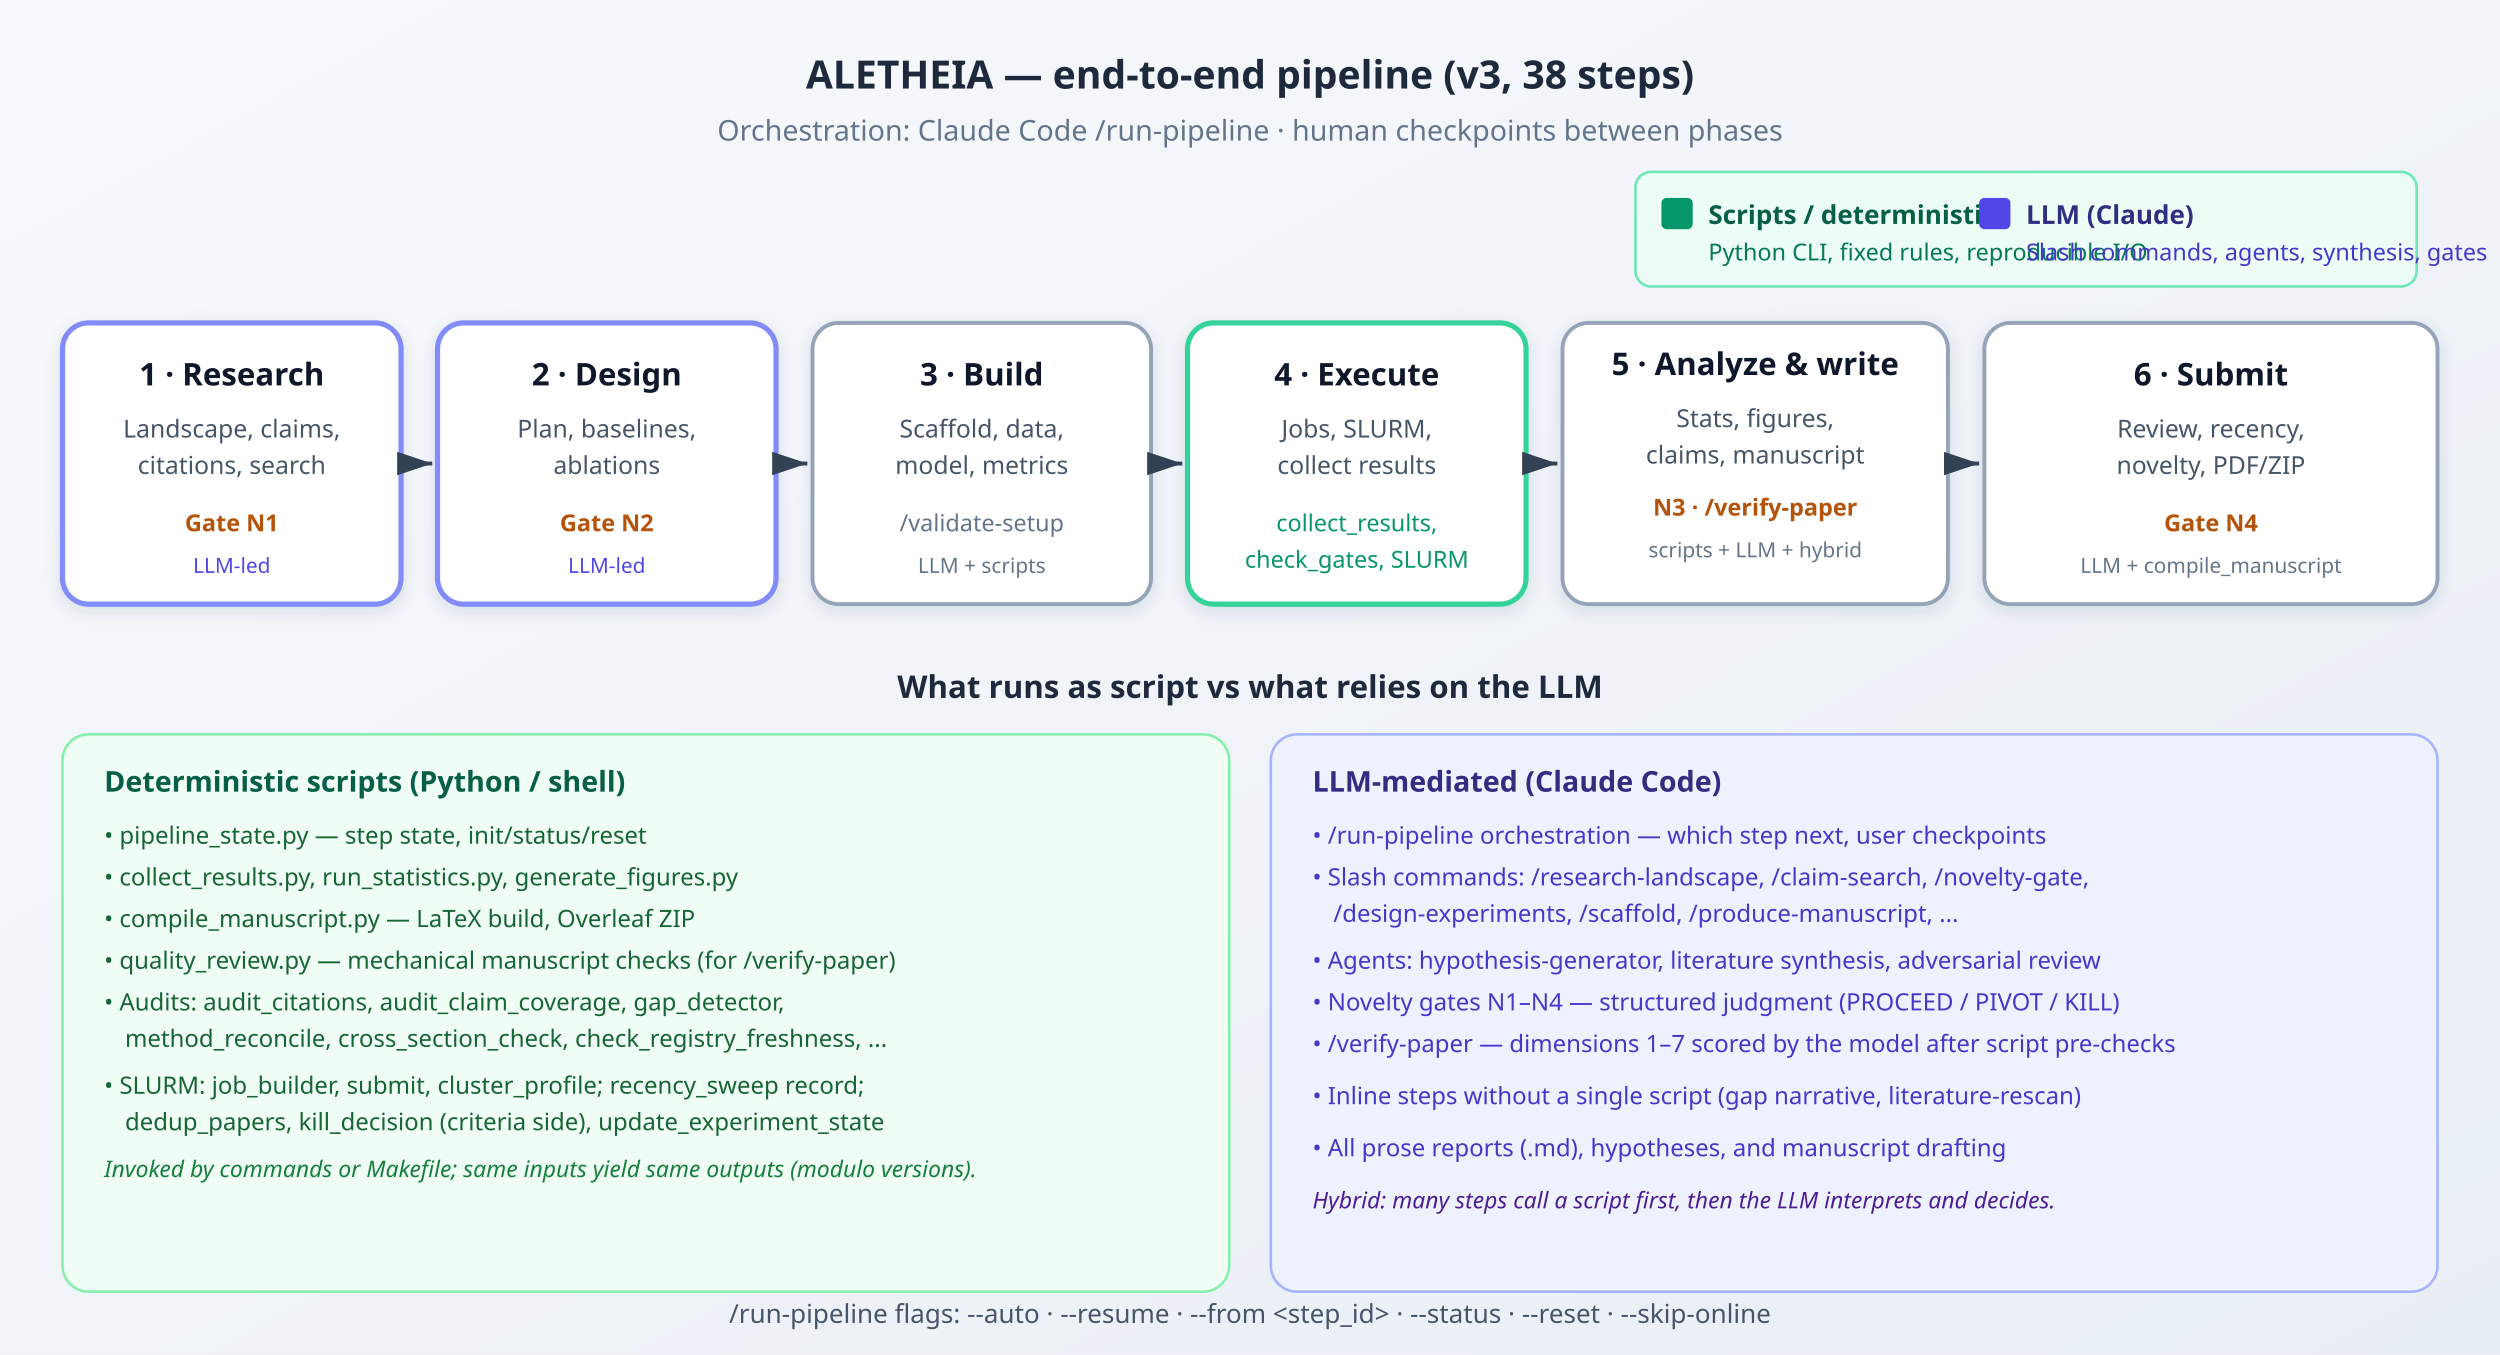
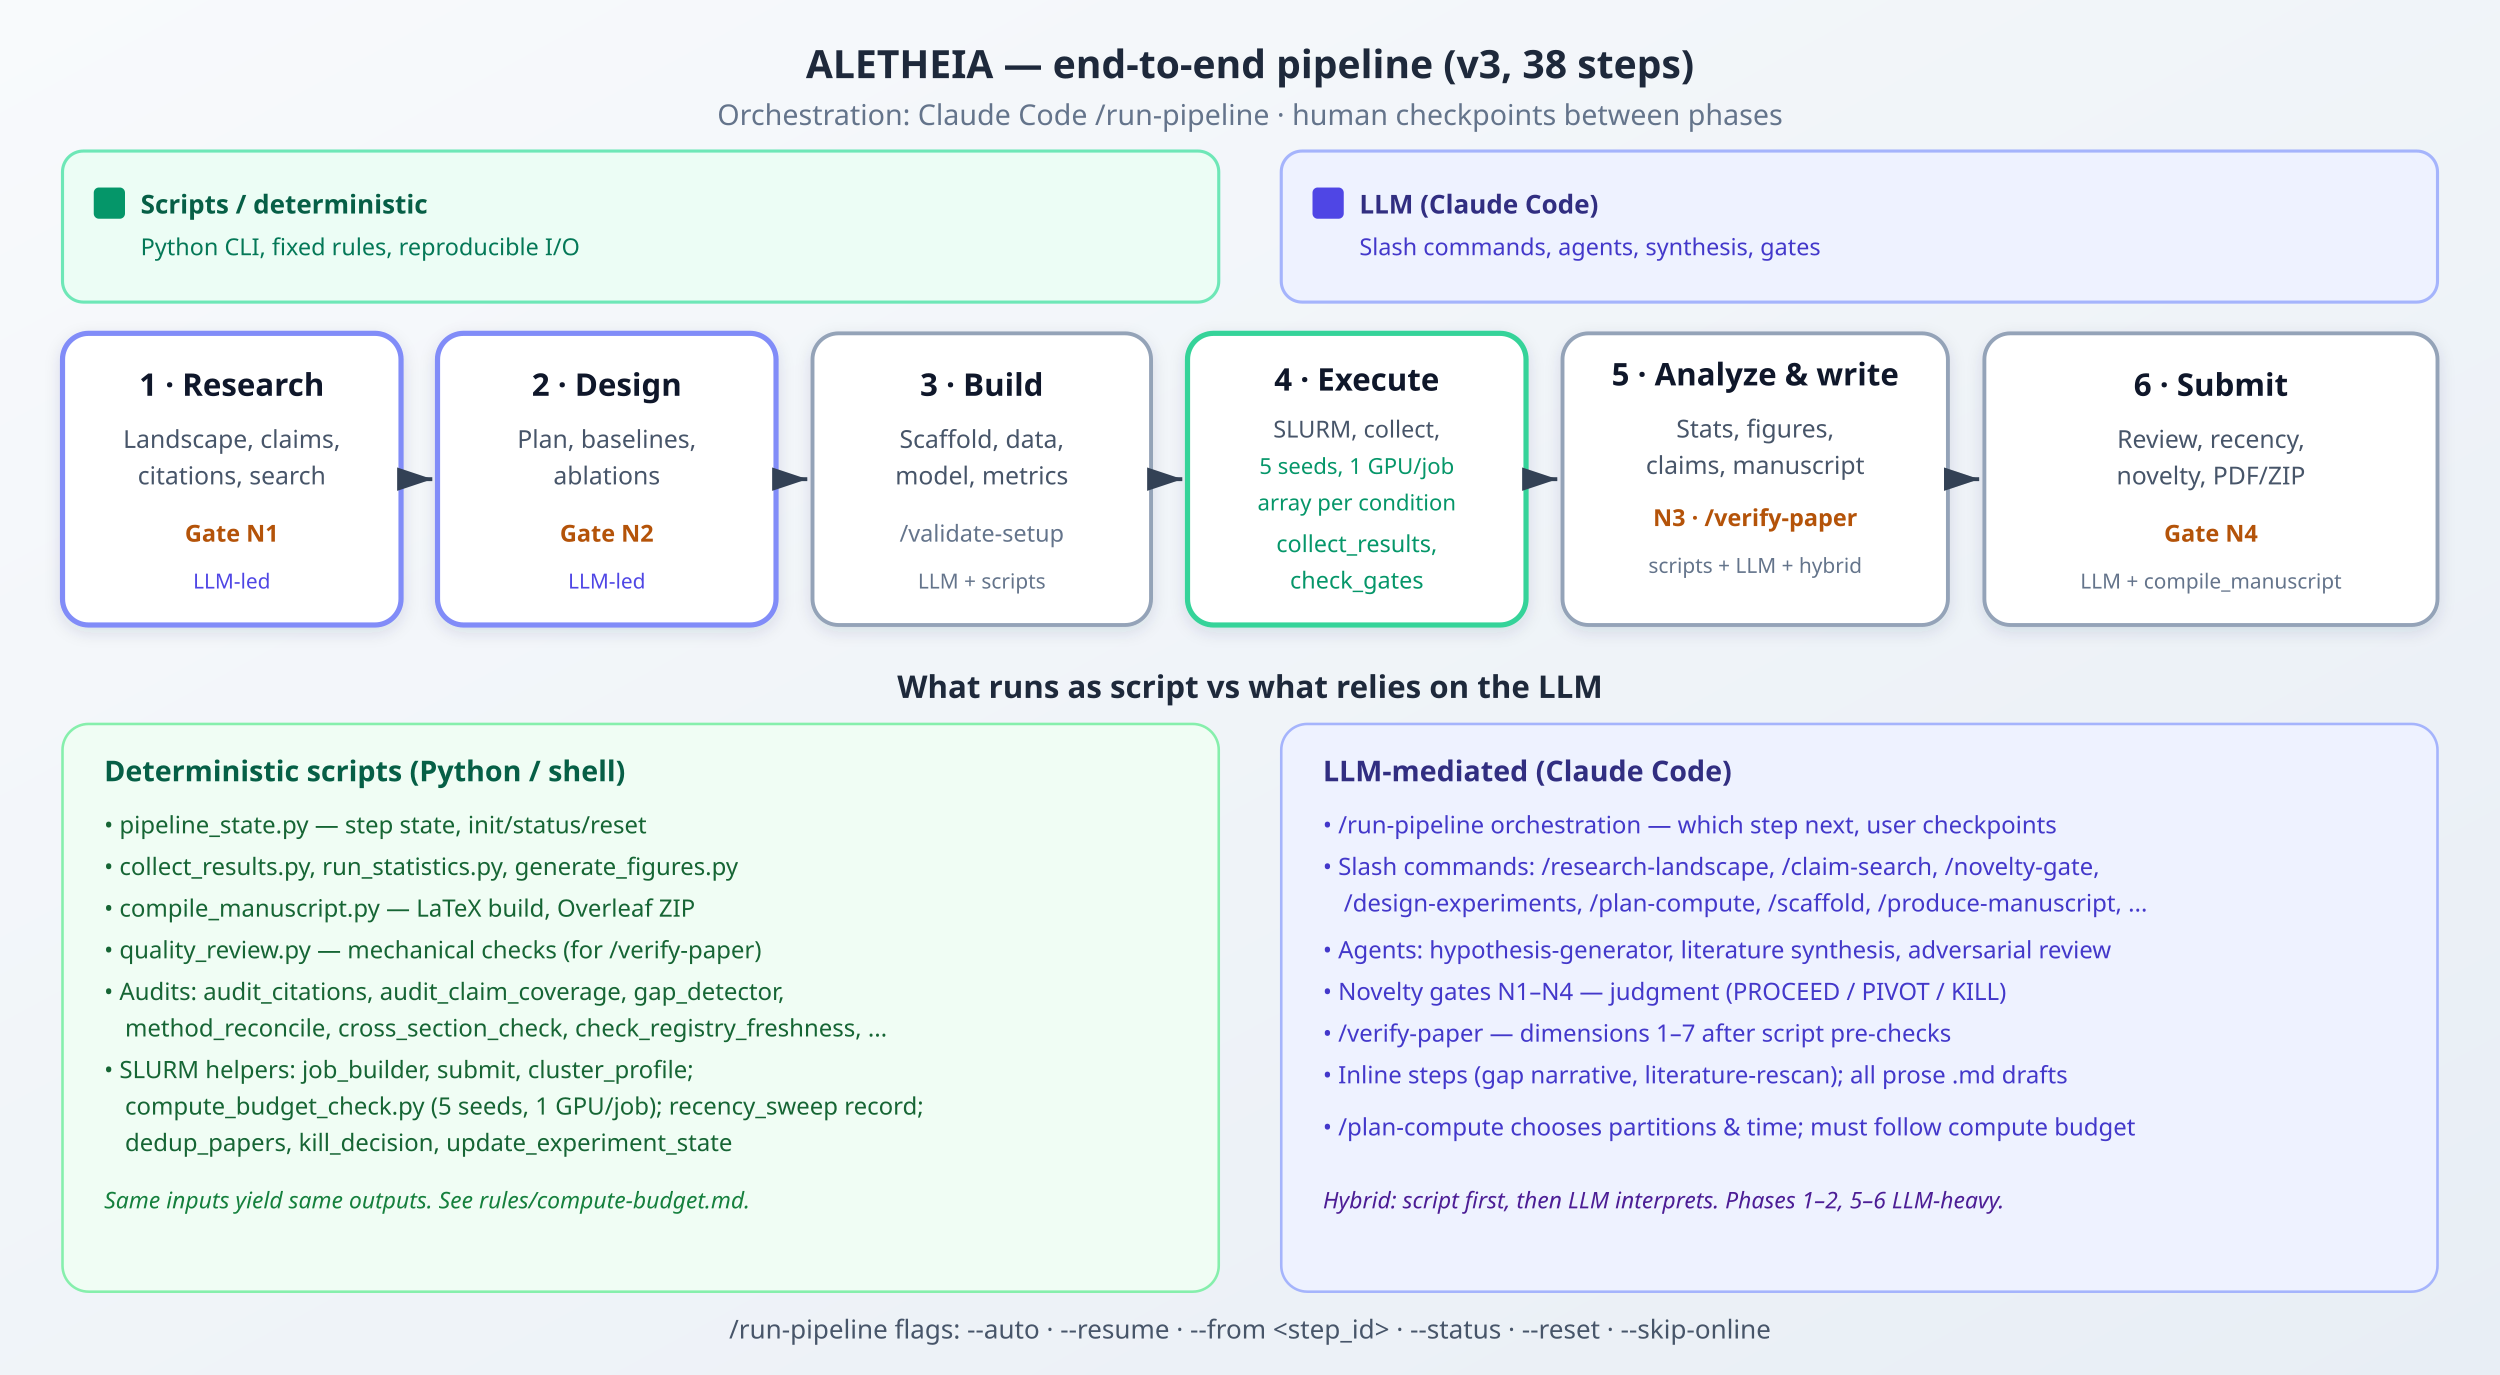
- <svg xmlns="http://www.w3.org/2000/svg" viewBox="0 0 960 520" width="960" height="520" role="img" aria-labelledby="title desc">
+ <svg xmlns="http://www.w3.org/2000/svg" viewBox="0 0 960 528" width="960" height="528" role="img" aria-labelledby="title desc">
  <defs>
    <linearGradient id="bg" x1="0%" y1="0%" x2="100%" y2="100%">
      <stop offset="0%" stop-color="#f8fafc" />
      <stop offset="100%" stop-color="#e8eef5" />
    </linearGradient>
    <filter id="shadow" x="-20%" y="-20%" width="140%" height="140%">
      <feDropShadow dx="0" dy="2" stdDeviation="3" flood-color="#1e3a5f" flood-opacity="0.12" />
    </filter>
    <marker id="arrow" markerWidth="10" markerHeight="10" refX="9" refY="3" orient="auto">
      <path d="M0,0 L0,6 L9,3 z" fill="#334155" />
    </marker>
  </defs>
  <rect width="100%" height="100%" fill="url(#bg)" />
-   <text x="480" y="34" text-anchor="middle" font-family="Segoe UI, system-ui, sans-serif" font-size="15" font-weight="600" fill="#1e293b">ALETHEIA — end-to-end pipeline (v3, 38 steps)</text>
-   <text x="480" y="54" text-anchor="middle" font-family="Segoe UI, system-ui, sans-serif" font-size="11" fill="#64748b">Orchestration: Claude Code /run-pipeline · human checkpoints between phases</text>
-   <rect x="628" y="66" width="300" height="44" rx="6" fill="#ecfdf5" stroke="#6ee7b7" stroke-width="1" />
-   <rect x="638" y="76" width="12" height="12" rx="2" fill="#059669" />
-   <text x="656" y="86" font-family="Segoe UI, system-ui, sans-serif" font-size="10" font-weight="600" fill="#065f46">Scripts / deterministic</text>
-   <text x="656" y="100" font-family="Segoe UI, system-ui, sans-serif" font-size="9" fill="#047857">Python CLI, fixed rules, reproducible I/O</text>
-   <rect x="760" y="76" width="12" height="12" rx="2" fill="#4f46e5" />
-   <text x="778" y="86" font-family="Segoe UI, system-ui, sans-serif" font-size="10" font-weight="600" fill="#312e81">LLM (Claude)</text>
-   <text x="778" y="100" font-family="Segoe UI, system-ui, sans-serif" font-size="9" fill="#4338ca">Slash commands, agents, synthesis, gates</text>
+   <text x="480" y="30" text-anchor="middle" font-family="Segoe UI, system-ui, sans-serif" font-size="15" font-weight="600" fill="#1e293b">ALETHEIA — end-to-end pipeline (v3, 38 steps)</text>
+   <text x="480" y="48" text-anchor="middle" font-family="Segoe UI, system-ui, sans-serif" font-size="11" fill="#64748b">Orchestration: Claude Code /run-pipeline · human checkpoints between phases</text>
+   <rect x="24" y="58" width="444" height="58" rx="8" fill="#ecfdf5" stroke="#6ee7b7" stroke-width="1.2" />
+   <rect x="36" y="72" width="12" height="12" rx="2" fill="#059669" />
+   <text x="54" y="82" font-family="Segoe UI, system-ui, sans-serif" font-size="10" font-weight="600" fill="#065f46">Scripts / deterministic</text>
+   <text x="54" y="98" font-family="Segoe UI, system-ui, sans-serif" font-size="9" fill="#047857">Python CLI, fixed rules, reproducible I/O</text>
+   <rect x="492" y="58" width="444" height="58" rx="8" fill="#eef2ff" stroke="#a5b4fc" stroke-width="1.2" />
+   <rect x="504" y="72" width="12" height="12" rx="2" fill="#4f46e5" />
+   <text x="522" y="82" font-family="Segoe UI, system-ui, sans-serif" font-size="10" font-weight="600" fill="#312e81">LLM (Claude Code)</text>
+   <text x="522" y="98" font-family="Segoe UI, system-ui, sans-serif" font-size="9" fill="#4338ca">Slash commands, agents, synthesis, gates</text>
  <g font-family="Segoe UI, system-ui, sans-serif">
-     <rect x="24" y="124" width="130" height="108" rx="10" fill="#ffffff" filter="url(#shadow)" stroke="#818cf8" stroke-width="2" />
-     <text x="89" y="148" text-anchor="middle" font-size="12" font-weight="700" fill="#0f172a">1 · Research</text>
-     <text x="89" y="168" text-anchor="middle" font-size="9.5" fill="#475569">Landscape, claims,</text>
-     <text x="89" y="182" text-anchor="middle" font-size="9.5" fill="#475569">citations, search</text>
-     <text x="89" y="204" text-anchor="middle" font-size="9" font-weight="600" fill="#b45309">Gate N1</text>
-     <text x="89" y="220" text-anchor="middle" font-size="8" fill="#4f46e5">LLM-led</text>
-     <rect x="168" y="124" width="130" height="108" rx="10" fill="#ffffff" filter="url(#shadow)" stroke="#818cf8" stroke-width="2" />
-     <text x="233" y="148" text-anchor="middle" font-size="12" font-weight="700" fill="#0f172a">2 · Design</text>
-     <text x="233" y="168" text-anchor="middle" font-size="9.5" fill="#475569">Plan, baselines,</text>
-     <text x="233" y="182" text-anchor="middle" font-size="9.5" fill="#475569">ablations</text>
-     <text x="233" y="204" text-anchor="middle" font-size="9" font-weight="600" fill="#b45309">Gate N2</text>
-     <text x="233" y="220" text-anchor="middle" font-size="8" fill="#4f46e5">LLM-led</text>
-     <rect x="312" y="124" width="130" height="108" rx="10" fill="#ffffff" filter="url(#shadow)" stroke="#94a3b8" stroke-width="1.5" />
-     <text x="377" y="148" text-anchor="middle" font-size="12" font-weight="700" fill="#0f172a">3 · Build</text>
-     <text x="377" y="168" text-anchor="middle" font-size="9.5" fill="#475569">Scaffold, data,</text>
-     <text x="377" y="182" text-anchor="middle" font-size="9.5" fill="#475569">model, metrics</text>
-     <text x="377" y="204" text-anchor="middle" font-size="9" fill="#64748b">/validate-setup</text>
-     <text x="377" y="220" text-anchor="middle" font-size="8" fill="#64748b">LLM + scripts</text>
-     <rect x="456" y="124" width="130" height="108" rx="10" fill="#ffffff" filter="url(#shadow)" stroke="#34d399" stroke-width="2" />
-     <text x="521" y="148" text-anchor="middle" font-size="12" font-weight="700" fill="#0f172a">4 · Execute</text>
-     <text x="521" y="168" text-anchor="middle" font-size="9.5" fill="#475569">Jobs, SLURM,</text>
-     <text x="521" y="182" text-anchor="middle" font-size="9.5" fill="#475569">collect results</text>
-     <text x="521" y="204" text-anchor="middle" font-size="9" fill="#059669">collect_results,</text>
-     <text x="521" y="218" text-anchor="middle" font-size="9" fill="#059669">check_gates, SLURM</text>
-     <rect x="600" y="124" width="148" height="108" rx="10" fill="#ffffff" filter="url(#shadow)" stroke="#94a3b8" stroke-width="1.5" />
-     <text x="674" y="144" text-anchor="middle" font-size="12" font-weight="700" fill="#0f172a">5 · Analyze &amp; write</text>
-     <text x="674" y="164" text-anchor="middle" font-size="9.5" fill="#475569">Stats, figures,</text>
-     <text x="674" y="178" text-anchor="middle" font-size="9.5" fill="#475569">claims, manuscript</text>
-     <text x="674" y="198" text-anchor="middle" font-size="9" font-weight="600" fill="#b45309">N3 · /verify-paper</text>
-     <text x="674" y="214" text-anchor="middle" font-size="8" fill="#64748b">scripts + LLM + hybrid</text>
-     <rect x="762" y="124" width="174" height="108" rx="10" fill="#ffffff" filter="url(#shadow)" stroke="#94a3b8" stroke-width="1.5" />
-     <text x="849" y="148" text-anchor="middle" font-size="12" font-weight="700" fill="#0f172a">6 · Submit</text>
-     <text x="849" y="168" text-anchor="middle" font-size="9.5" fill="#475569">Review, recency,</text>
-     <text x="849" y="182" text-anchor="middle" font-size="9.5" fill="#475569">novelty, PDF/ZIP</text>
-     <text x="849" y="204" text-anchor="middle" font-size="9" font-weight="600" fill="#b45309">Gate N4</text>
-     <text x="849" y="220" text-anchor="middle" font-size="8" fill="#64748b">LLM + compile_manuscript</text>
+     <rect x="24" y="128" width="130" height="112" rx="10" fill="#ffffff" filter="url(#shadow)" stroke="#818cf8" stroke-width="2" />
+     <text x="89" y="152" text-anchor="middle" font-size="12" font-weight="700" fill="#0f172a">1 · Research</text>
+     <text x="89" y="172" text-anchor="middle" font-size="9.5" fill="#475569">Landscape, claims,</text>
+     <text x="89" y="186" text-anchor="middle" font-size="9.5" fill="#475569">citations, search</text>
+     <text x="89" y="208" text-anchor="middle" font-size="9" font-weight="600" fill="#b45309">Gate N1</text>
+     <text x="89" y="226" text-anchor="middle" font-size="8" fill="#4f46e5">LLM-led</text>
+     <rect x="168" y="128" width="130" height="112" rx="10" fill="#ffffff" filter="url(#shadow)" stroke="#818cf8" stroke-width="2" />
+     <text x="233" y="152" text-anchor="middle" font-size="12" font-weight="700" fill="#0f172a">2 · Design</text>
+     <text x="233" y="172" text-anchor="middle" font-size="9.5" fill="#475569">Plan, baselines,</text>
+     <text x="233" y="186" text-anchor="middle" font-size="9.5" fill="#475569">ablations</text>
+     <text x="233" y="208" text-anchor="middle" font-size="9" font-weight="600" fill="#b45309">Gate N2</text>
+     <text x="233" y="226" text-anchor="middle" font-size="8" fill="#4f46e5">LLM-led</text>
+     <rect x="312" y="128" width="130" height="112" rx="10" fill="#ffffff" filter="url(#shadow)" stroke="#94a3b8" stroke-width="1.5" />
+     <text x="377" y="152" text-anchor="middle" font-size="12" font-weight="700" fill="#0f172a">3 · Build</text>
+     <text x="377" y="172" text-anchor="middle" font-size="9.5" fill="#475569">Scaffold, data,</text>
+     <text x="377" y="186" text-anchor="middle" font-size="9.5" fill="#475569">model, metrics</text>
+     <text x="377" y="208" text-anchor="middle" font-size="9" fill="#64748b">/validate-setup</text>
+     <text x="377" y="226" text-anchor="middle" font-size="8" fill="#64748b">LLM + scripts</text>
+     <rect x="456" y="128" width="130" height="112" rx="10" fill="#ffffff" filter="url(#shadow)" stroke="#34d399" stroke-width="2" />
+     <text x="521" y="150" text-anchor="middle" font-size="12" font-weight="700" fill="#0f172a">4 · Execute</text>
+     <text x="521" y="168" text-anchor="middle" font-size="9" fill="#475569">SLURM, collect,</text>
+     <text x="521" y="182" text-anchor="middle" font-size="8.5" fill="#059669">5 seeds, 1 GPU/job</text>
+     <text x="521" y="196" text-anchor="middle" font-size="8.5" fill="#059669">array per condition</text>
+     <text x="521" y="212" text-anchor="middle" font-size="9" fill="#059669">collect_results,</text>
+     <text x="521" y="226" text-anchor="middle" font-size="9" fill="#059669">check_gates</text>
+     <rect x="600" y="128" width="148" height="112" rx="10" fill="#ffffff" filter="url(#shadow)" stroke="#94a3b8" stroke-width="1.5" />
+     <text x="674" y="148" text-anchor="middle" font-size="12" font-weight="700" fill="#0f172a">5 · Analyze &amp; write</text>
+     <text x="674" y="168" text-anchor="middle" font-size="9.5" fill="#475569">Stats, figures,</text>
+     <text x="674" y="182" text-anchor="middle" font-size="9.5" fill="#475569">claims, manuscript</text>
+     <text x="674" y="202" text-anchor="middle" font-size="9" font-weight="600" fill="#b45309">N3 · /verify-paper</text>
+     <text x="674" y="220" text-anchor="middle" font-size="8" fill="#64748b">scripts + LLM + hybrid</text>
+     <rect x="762" y="128" width="174" height="112" rx="10" fill="#ffffff" filter="url(#shadow)" stroke="#94a3b8" stroke-width="1.5" />
+     <text x="849" y="152" text-anchor="middle" font-size="12" font-weight="700" fill="#0f172a">6 · Submit</text>
+     <text x="849" y="172" text-anchor="middle" font-size="9.5" fill="#475569">Review, recency,</text>
+     <text x="849" y="186" text-anchor="middle" font-size="9.5" fill="#475569">novelty, PDF/ZIP</text>
+     <text x="849" y="208" text-anchor="middle" font-size="9" font-weight="600" fill="#b45309">Gate N4</text>
+     <text x="849" y="226" text-anchor="middle" font-size="8" fill="#64748b">LLM + compile_manuscript</text>
  </g>
  <g fill="none" stroke="#334155" stroke-width="1.5" marker-end="url(#arrow)">
-     <path d="M 154 178 L 166 178" />
-     <path d="M 298 178 L 310 178" />
-     <path d="M 442 178 L 454 178" />
-     <path d="M 586 178 L 598 178" />
-     <path d="M 748 178 L 760 178" />
+     <path d="M 154 184 L 166 184" />
+     <path d="M 298 184 L 310 184" />
+     <path d="M 442 184 L 454 184" />
+     <path d="M 586 184 L 598 184" />
+     <path d="M 748 184 L 760 184" />
  </g>
  <text x="480" y="268" text-anchor="middle" font-family="Segoe UI, system-ui, sans-serif" font-size="12" font-weight="600" fill="#1e293b">What runs as script vs what relies on the LLM</text>
-   <rect x="24" y="282" width="448" height="214" rx="10" fill="#f0fdf4" stroke="#86efac" stroke-width="1" />
-   <text x="40" y="304" font-family="Segoe UI, system-ui, sans-serif" font-size="11" font-weight="700" fill="#065f46">Deterministic scripts (Python / shell)</text>
-   <text x="40" y="324" font-family="Segoe UI, system-ui, sans-serif" font-size="9.2" fill="#166534">• pipeline_state.py — step state, init/status/reset</text>
-   <text x="40" y="340" font-family="Segoe UI, system-ui, sans-serif" font-size="9.2" fill="#166534">• collect_results.py, run_statistics.py, generate_figures.py</text>
-   <text x="40" y="356" font-family="Segoe UI, system-ui, sans-serif" font-size="9.2" fill="#166534">• compile_manuscript.py — LaTeX build, Overleaf ZIP</text>
-   <text x="40" y="372" font-family="Segoe UI, system-ui, sans-serif" font-size="9.2" fill="#166534">• quality_review.py — mechanical manuscript checks (for /verify-paper)</text>
-   <text x="40" y="388" font-family="Segoe UI, system-ui, sans-serif" font-size="9.2" fill="#166534">• Audits: audit_citations, audit_claim_coverage, gap_detector,</text>
-   <text x="48" y="402" font-family="Segoe UI, system-ui, sans-serif" font-size="9.2" fill="#166534">method_reconcile, cross_section_check, check_registry_freshness, ...</text>
-   <text x="40" y="420" font-family="Segoe UI, system-ui, sans-serif" font-size="9.2" fill="#166534">• SLURM: job_builder, submit, cluster_profile; recency_sweep record;</text>
-   <text x="48" y="434" font-family="Segoe UI, system-ui, sans-serif" font-size="9.2" fill="#166534">dedup_papers, kill_decision (criteria side), update_experiment_state</text>
-   <text x="40" y="452" font-family="Segoe UI, system-ui, sans-serif" font-size="8.8" fill="#15803d" font-style="italic">Invoked by commands or Makefile; same inputs yield same outputs (modulo versions).</text>
-   <rect x="488" y="282" width="448" height="214" rx="10" fill="#eef2ff" stroke="#a5b4fc" stroke-width="1" />
-   <text x="504" y="304" font-family="Segoe UI, system-ui, sans-serif" font-size="11" font-weight="700" fill="#312e81">LLM-mediated (Claude Code)</text>
-   <text x="504" y="324" font-family="Segoe UI, system-ui, sans-serif" font-size="9.2" fill="#4338ca">• /run-pipeline orchestration — which step next, user checkpoints</text>
-   <text x="504" y="340" font-family="Segoe UI, system-ui, sans-serif" font-size="9.2" fill="#4338ca">• Slash commands: /research-landscape, /claim-search, /novelty-gate,</text>
-   <text x="512" y="354" font-family="Segoe UI, system-ui, sans-serif" font-size="9.2" fill="#4338ca">/design-experiments, /scaffold, /produce-manuscript, ...</text>
-   <text x="504" y="372" font-family="Segoe UI, system-ui, sans-serif" font-size="9.2" fill="#4338ca">• Agents: hypothesis-generator, literature synthesis, adversarial review</text>
-   <text x="504" y="388" font-family="Segoe UI, system-ui, sans-serif" font-size="9.2" fill="#4338ca">• Novelty gates N1–N4 — structured judgment (PROCEED / PIVOT / KILL)</text>
-   <text x="504" y="404" font-family="Segoe UI, system-ui, sans-serif" font-size="9.2" fill="#4338ca">• /verify-paper — dimensions 1–7 scored by the model after script pre-checks</text>
-   <text x="504" y="424" font-family="Segoe UI, system-ui, sans-serif" font-size="9.2" fill="#4338ca">• Inline steps without a single script (gap narrative, literature-rescan)</text>
-   <text x="504" y="444" font-family="Segoe UI, system-ui, sans-serif" font-size="9.2" fill="#4338ca">• All prose reports (.md), hypotheses, and manuscript drafting</text>
-   <text x="504" y="464" font-family="Segoe UI, system-ui, sans-serif" font-size="8.8" fill="#4c1d95" font-style="italic">Hybrid: many steps call a script first, then the LLM interprets and decides.</text>
-   <text x="480" y="508" text-anchor="middle" font-family="Segoe UI, system-ui, sans-serif" font-size="10" fill="#475569">/run-pipeline flags: --auto · --resume · --from &lt;step_id&gt; · --status · --reset · --skip-online</text>
+   <rect x="24" y="278" width="444" height="218" rx="10" fill="#f0fdf4" stroke="#86efac" stroke-width="1" />
+   <text x="40" y="300" font-family="Segoe UI, system-ui, sans-serif" font-size="11" font-weight="700" fill="#065f46">Deterministic scripts (Python / shell)</text>
+   <text x="40" y="320" font-family="Segoe UI, system-ui, sans-serif" font-size="9.2" fill="#166534">• pipeline_state.py — step state, init/status/reset</text>
+   <text x="40" y="336" font-family="Segoe UI, system-ui, sans-serif" font-size="9.2" fill="#166534">• collect_results.py, run_statistics.py, generate_figures.py</text>
+   <text x="40" y="352" font-family="Segoe UI, system-ui, sans-serif" font-size="9.2" fill="#166534">• compile_manuscript.py — LaTeX build, Overleaf ZIP</text>
+   <text x="40" y="368" font-family="Segoe UI, system-ui, sans-serif" font-size="9.2" fill="#166534">• quality_review.py — mechanical checks (for /verify-paper)</text>
+   <text x="40" y="384" font-family="Segoe UI, system-ui, sans-serif" font-size="9.2" fill="#166534">• Audits: audit_citations, audit_claim_coverage, gap_detector,</text>
+   <text x="48" y="398" font-family="Segoe UI, system-ui, sans-serif" font-size="9.2" fill="#166534">method_reconcile, cross_section_check, check_registry_freshness, ...</text>
+   <text x="40" y="414" font-family="Segoe UI, system-ui, sans-serif" font-size="9.2" fill="#166534">• SLURM helpers: job_builder, submit, cluster_profile;</text>
+   <text x="48" y="428" font-family="Segoe UI, system-ui, sans-serif" font-size="9.2" fill="#166534">compute_budget_check.py (5 seeds, 1 GPU/job); recency_sweep record;</text>
+   <text x="48" y="442" font-family="Segoe UI, system-ui, sans-serif" font-size="9.2" fill="#166534">dedup_papers, kill_decision, update_experiment_state</text>
+   <text x="40" y="464" font-family="Segoe UI, system-ui, sans-serif" font-size="8.8" fill="#15803d" font-style="italic">Same inputs yield same outputs. See rules/compute-budget.md.</text>
+   <rect x="492" y="278" width="444" height="218" rx="10" fill="#eef2ff" stroke="#a5b4fc" stroke-width="1" />
+   <text x="508" y="300" font-family="Segoe UI, system-ui, sans-serif" font-size="11" font-weight="700" fill="#312e81">LLM-mediated (Claude Code)</text>
+   <text x="508" y="320" font-family="Segoe UI, system-ui, sans-serif" font-size="9.2" fill="#4338ca">• /run-pipeline orchestration — which step next, user checkpoints</text>
+   <text x="508" y="336" font-family="Segoe UI, system-ui, sans-serif" font-size="9.2" fill="#4338ca">• Slash commands: /research-landscape, /claim-search, /novelty-gate,</text>
+   <text x="516" y="350" font-family="Segoe UI, system-ui, sans-serif" font-size="9.2" fill="#4338ca">/design-experiments, /plan-compute, /scaffold, /produce-manuscript, ...</text>
+   <text x="508" y="368" font-family="Segoe UI, system-ui, sans-serif" font-size="9.2" fill="#4338ca">• Agents: hypothesis-generator, literature synthesis, adversarial review</text>
+   <text x="508" y="384" font-family="Segoe UI, system-ui, sans-serif" font-size="9.2" fill="#4338ca">• Novelty gates N1–N4 — judgment (PROCEED / PIVOT / KILL)</text>
+   <text x="508" y="400" font-family="Segoe UI, system-ui, sans-serif" font-size="9.2" fill="#4338ca">• /verify-paper — dimensions 1–7 after script pre-checks</text>
+   <text x="508" y="416" font-family="Segoe UI, system-ui, sans-serif" font-size="9.2" fill="#4338ca">• Inline steps (gap narrative, literature-rescan); all prose .md drafts</text>
+   <text x="508" y="436" font-family="Segoe UI, system-ui, sans-serif" font-size="9.2" fill="#4338ca">• /plan-compute chooses partitions &amp; time; must follow compute budget</text>
+   <text x="508" y="464" font-family="Segoe UI, system-ui, sans-serif" font-size="8.8" fill="#4c1d95" font-style="italic">Hybrid: script first, then LLM interprets. Phases 1–2, 5–6 LLM-heavy.</text>
+   <text x="480" y="514" text-anchor="middle" font-family="Segoe UI, system-ui, sans-serif" font-size="10" fill="#475569">/run-pipeline flags: --auto · --resume · --from &lt;step_id&gt; · --status · --reset · --skip-online</text>
</svg>
